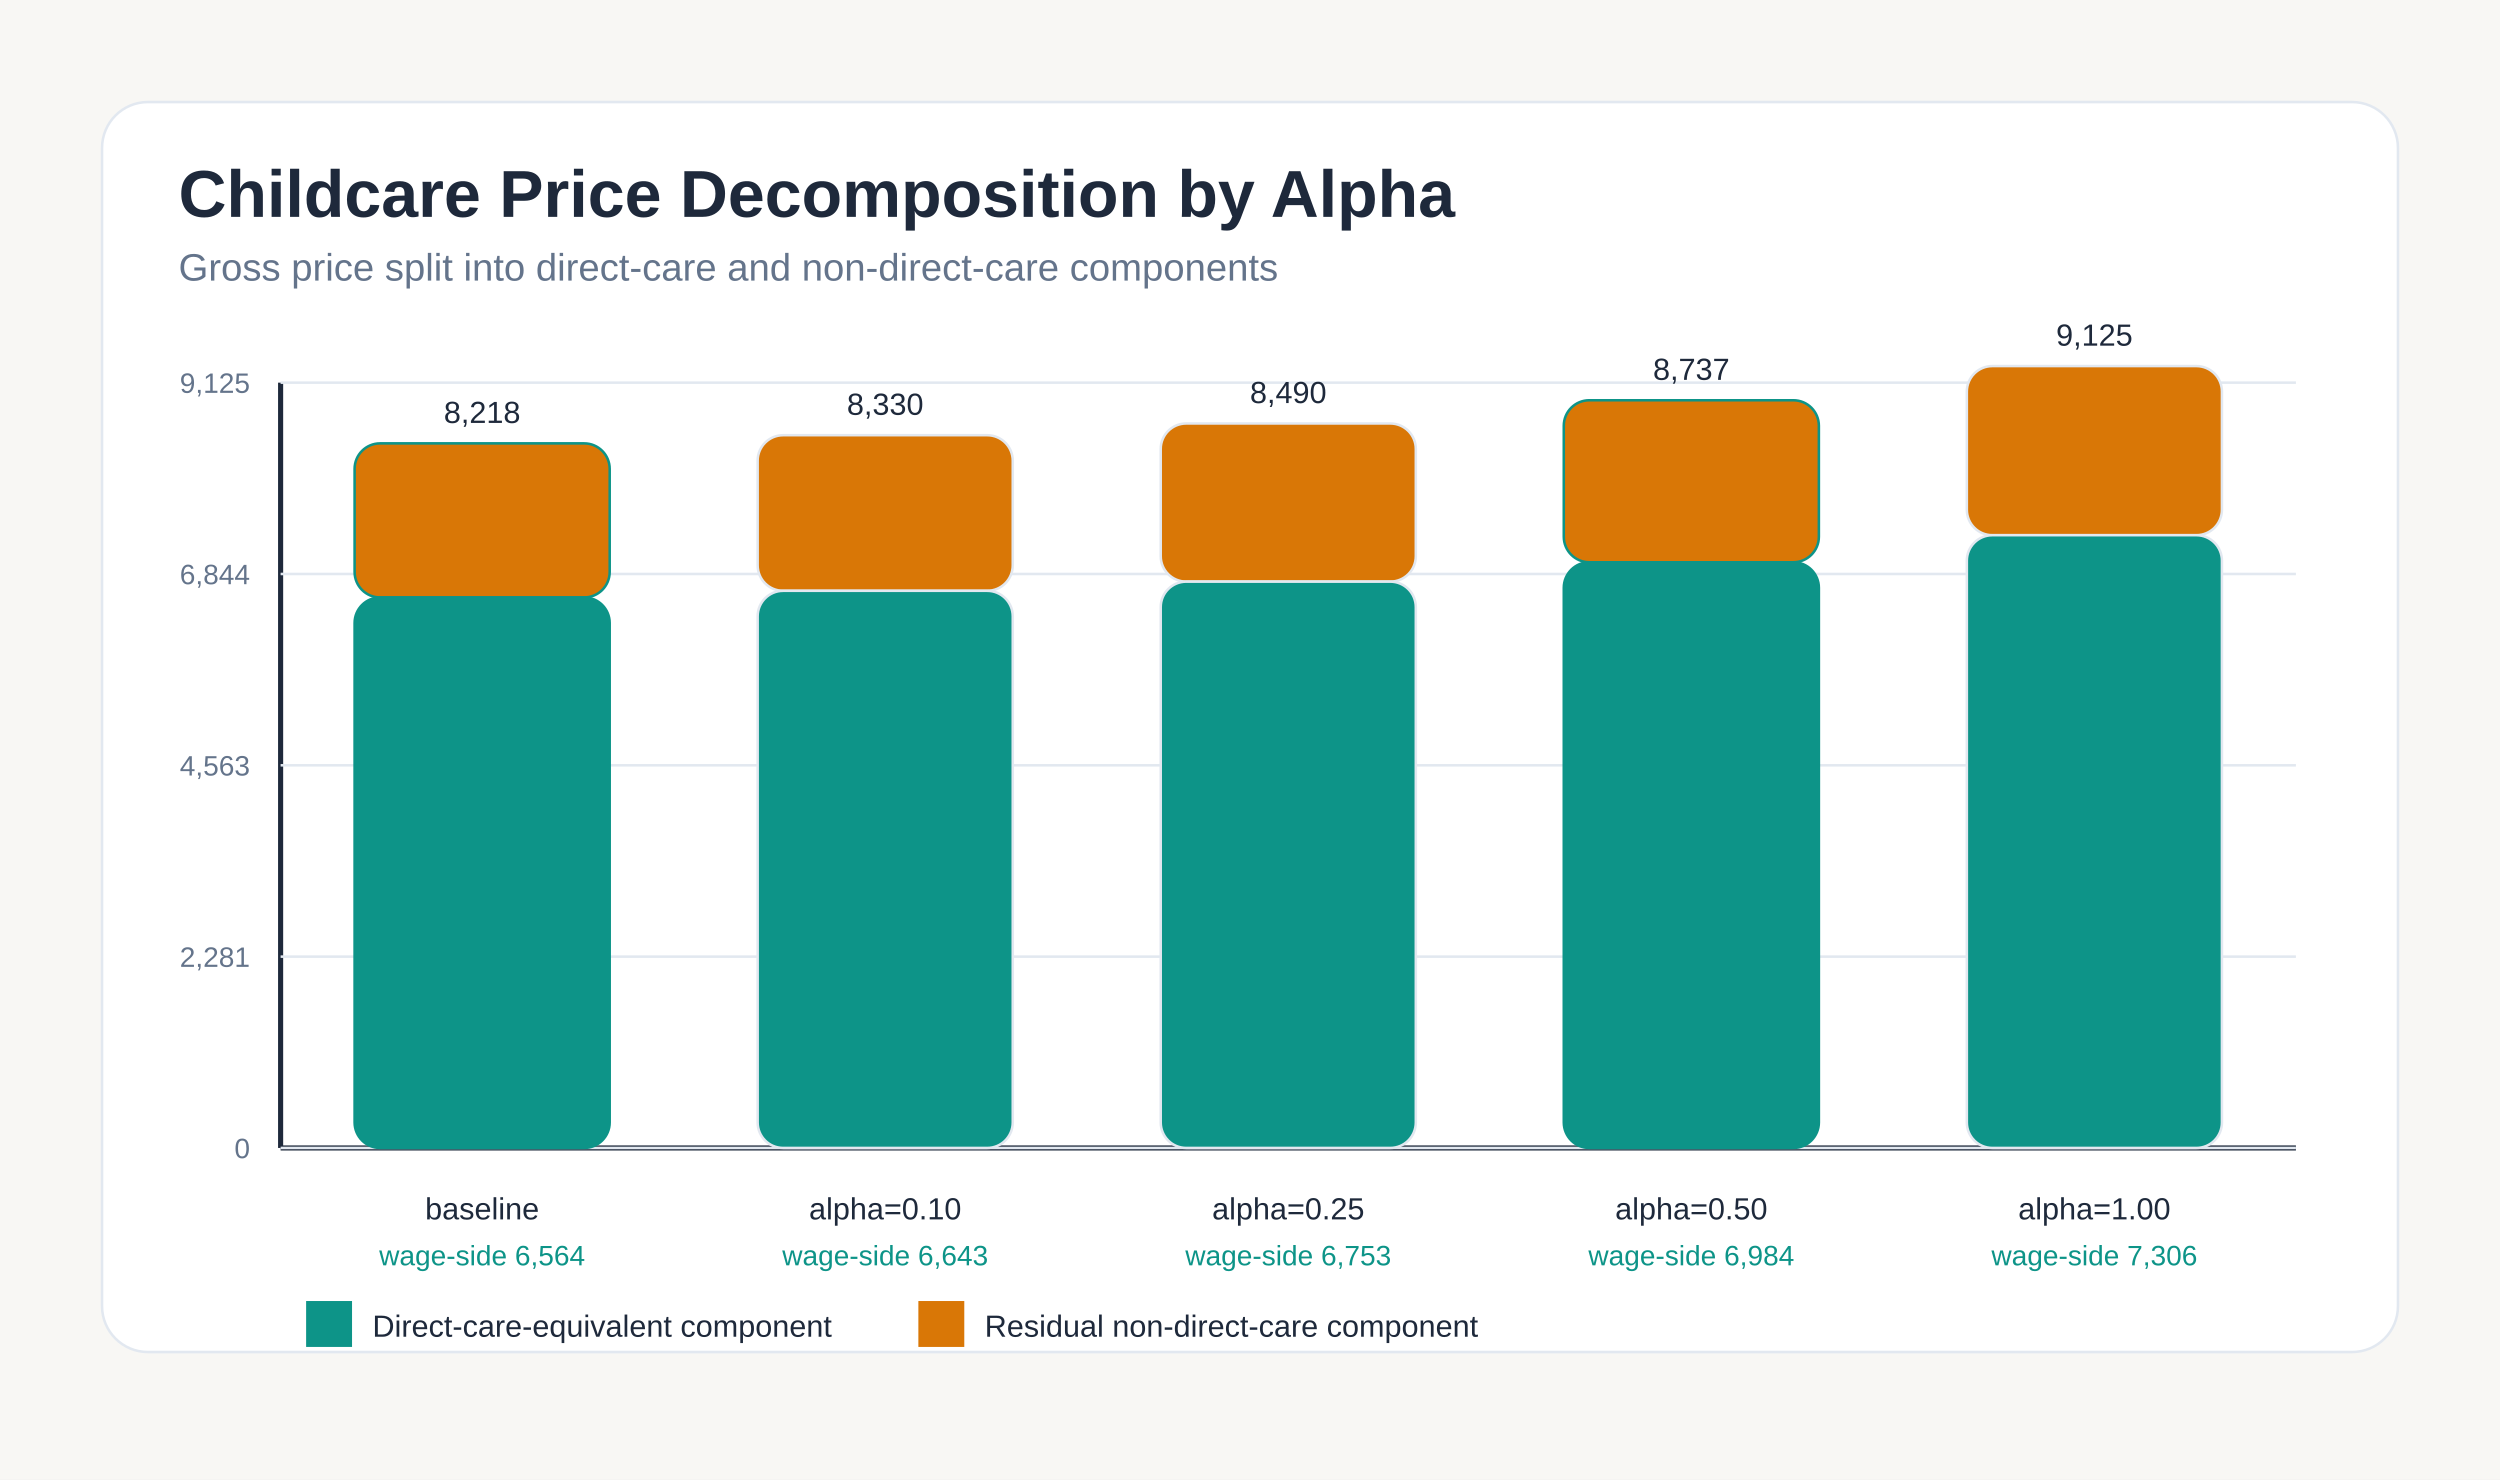
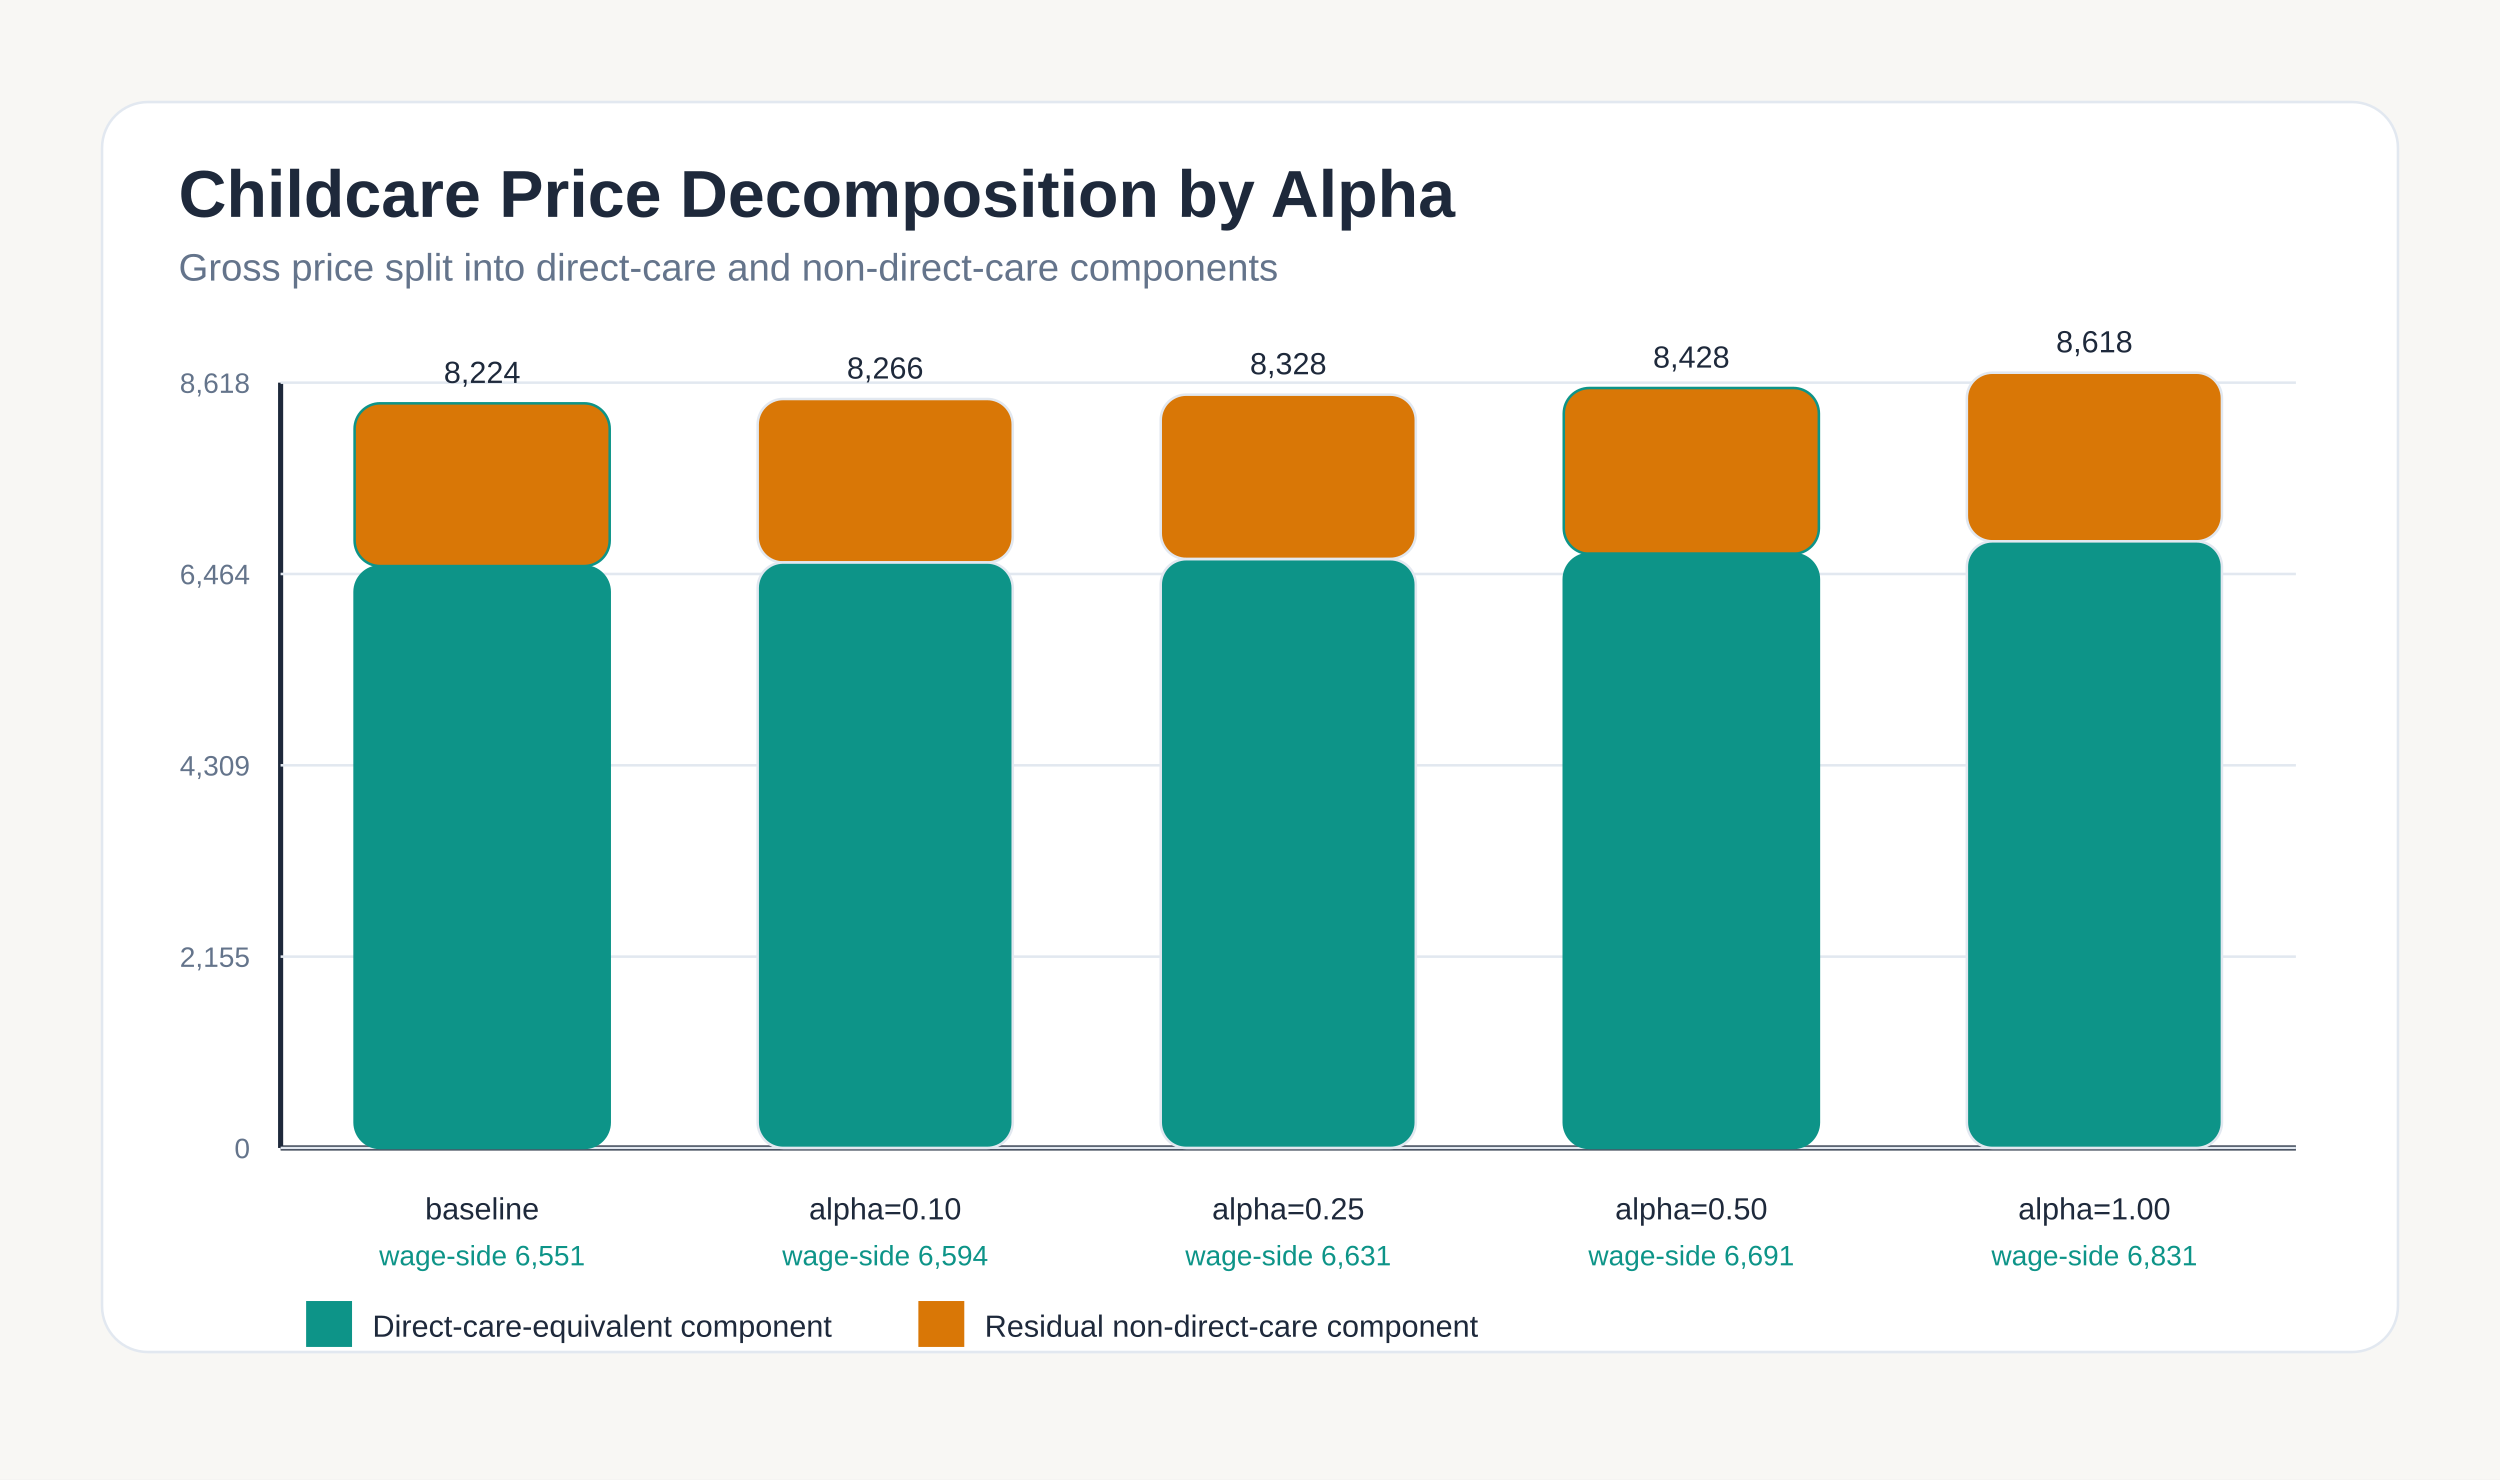
<svg xmlns="http://www.w3.org/2000/svg" width="980" height="580" viewBox="0 0 980 580" role="img">
  <rect x="0.0" y="0.0" width="980.0" height="580.0" fill="#f8f7f4" />
  <rect x="40.0" y="40.0" width="900.0" height="490.0" fill="#ffffff" stroke="#e2e8f0" stroke-width="1" rx="18" ry="18" />
  <text x="70.0" y="85.0" font-family="Arial, sans-serif" font-size="26" font-weight="700" fill="#1e293b" text-anchor="start">Childcare Price Decomposition by Alpha</text>
  <text x="70.0" y="110.0" font-family="Arial, sans-serif" font-size="15" font-weight="400" fill="#64748b" text-anchor="start">Gross price split into direct-care and non-direct-care components</text>
  <line x1="110.0" y1="450.0" x2="900.0" y2="450.0" stroke="#1e293b" stroke-width="2" />
  <line x1="110.0" y1="150.0" x2="110.0" y2="450.0" stroke="#1e293b" stroke-width="2" />
  <line x1="110.0" y1="450.0" x2="900.0" y2="450.0" stroke="#e2e8f0" stroke-width="1" />
  <text x="98.0" y="454.0" font-family="Arial, sans-serif" font-size="11" font-weight="400" fill="#64748b" text-anchor="end">0</text>
  <line x1="110.0" y1="375.0" x2="900.0" y2="375.0" stroke="#e2e8f0" stroke-width="1" />
-   <text x="98.0" y="379.0" font-family="Arial, sans-serif" font-size="11" font-weight="400" fill="#64748b" text-anchor="end">2,281</text>
+   <text x="98.0" y="379.0" font-family="Arial, sans-serif" font-size="11" font-weight="400" fill="#64748b" text-anchor="end">2,155</text>
  <line x1="110.0" y1="300.0" x2="900.0" y2="300.0" stroke="#e2e8f0" stroke-width="1" />
-   <text x="98.0" y="304.0" font-family="Arial, sans-serif" font-size="11" font-weight="400" fill="#64748b" text-anchor="end">4,563</text>
+   <text x="98.0" y="304.0" font-family="Arial, sans-serif" font-size="11" font-weight="400" fill="#64748b" text-anchor="end">4,309</text>
  <line x1="110.0" y1="225.0" x2="900.0" y2="225.0" stroke="#e2e8f0" stroke-width="1" />
-   <text x="98.0" y="229.0" font-family="Arial, sans-serif" font-size="11" font-weight="400" fill="#64748b" text-anchor="end">6,844</text>
+   <text x="98.0" y="229.0" font-family="Arial, sans-serif" font-size="11" font-weight="400" fill="#64748b" text-anchor="end">6,464</text>
  <line x1="110.0" y1="150.0" x2="900.0" y2="150.0" stroke="#e2e8f0" stroke-width="1" />
-   <text x="98.0" y="154.0" font-family="Arial, sans-serif" font-size="11" font-weight="400" fill="#64748b" text-anchor="end">9,125</text>
-   <rect x="139.0" y="173.8" width="100.0" height="60.4" fill="#d97706" stroke="#0d9488" stroke-width="1" rx="10" ry="10" />
-   <rect x="139.0" y="234.2" width="100.0" height="215.8" fill="#0d9488" stroke="#0d9488" stroke-width="1" rx="10" ry="10" />
+   <text x="98.0" y="154.0" font-family="Arial, sans-serif" font-size="11" font-weight="400" fill="#64748b" text-anchor="end">8,618</text>
+   <rect x="139.0" y="158.1" width="100.0" height="63.8" fill="#d97706" stroke="#0d9488" stroke-width="1" rx="10" ry="10" />
+   <rect x="139.0" y="222.0" width="100.0" height="228.0" fill="#0d9488" stroke="#0d9488" stroke-width="1" rx="10" ry="10" />
  <text x="189.0" y="478.0" font-family="Arial, sans-serif" font-size="12" font-weight="400" fill="#1e293b" text-anchor="middle">baseline</text>
-   <text x="189.0" y="165.8" font-family="Arial, sans-serif" font-size="12" font-weight="400" fill="#1e293b" text-anchor="middle">8,218</text>
-   <text x="189.0" y="496.0" font-family="Arial, sans-serif" font-size="11" font-weight="400" fill="#0d9488" text-anchor="middle">wage-side 6,564</text>
-   <rect x="297.0" y="170.6" width="100.0" height="61.0" fill="#d97706" stroke="#e2e8f0" stroke-width="1" rx="10" ry="10" />
-   <rect x="297.0" y="231.6" width="100.0" height="218.4" fill="#0d9488" stroke="#e2e8f0" stroke-width="1" rx="10" ry="10" />
+   <text x="189.0" y="150.1" font-family="Arial, sans-serif" font-size="12" font-weight="400" fill="#1e293b" text-anchor="middle">8,224</text>
+   <text x="189.0" y="496.0" font-family="Arial, sans-serif" font-size="11" font-weight="400" fill="#0d9488" text-anchor="middle">wage-side 6,551</text>
+   <rect x="297.0" y="156.4" width="100.0" height="64.1" fill="#d97706" stroke="#e2e8f0" stroke-width="1" rx="10" ry="10" />
+   <rect x="297.0" y="220.5" width="100.0" height="229.5" fill="#0d9488" stroke="#e2e8f0" stroke-width="1" rx="10" ry="10" />
  <text x="347.0" y="478.0" font-family="Arial, sans-serif" font-size="12" font-weight="400" fill="#1e293b" text-anchor="middle">alpha=0.10</text>
-   <text x="347.0" y="162.6" font-family="Arial, sans-serif" font-size="12" font-weight="400" fill="#1e293b" text-anchor="middle">8,330</text>
-   <text x="347.0" y="496.0" font-family="Arial, sans-serif" font-size="11" font-weight="400" fill="#0d9488" text-anchor="middle">wage-side 6,643</text>
-   <rect x="455.0" y="166.0" width="100.0" height="62.0" fill="#d97706" stroke="#e2e8f0" stroke-width="1" rx="10" ry="10" />
-   <rect x="455.0" y="228.0" width="100.0" height="222.0" fill="#0d9488" stroke="#e2e8f0" stroke-width="1" rx="10" ry="10" />
+   <text x="347.0" y="148.4" font-family="Arial, sans-serif" font-size="12" font-weight="400" fill="#1e293b" text-anchor="middle">8,266</text>
+   <text x="347.0" y="496.0" font-family="Arial, sans-serif" font-size="11" font-weight="400" fill="#0d9488" text-anchor="middle">wage-side 6,594</text>
+   <rect x="455.0" y="154.7" width="100.0" height="64.4" fill="#d97706" stroke="#e2e8f0" stroke-width="1" rx="10" ry="10" />
+   <rect x="455.0" y="219.2" width="100.0" height="230.8" fill="#0d9488" stroke="#e2e8f0" stroke-width="1" rx="10" ry="10" />
  <text x="505.0" y="478.0" font-family="Arial, sans-serif" font-size="12" font-weight="400" fill="#1e293b" text-anchor="middle">alpha=0.25</text>
-   <text x="505.0" y="158.0" font-family="Arial, sans-serif" font-size="12" font-weight="400" fill="#1e293b" text-anchor="middle">8,490</text>
-   <text x="505.0" y="496.0" font-family="Arial, sans-serif" font-size="11" font-weight="400" fill="#0d9488" text-anchor="middle">wage-side 6,753</text>
-   <rect x="613.0" y="156.9" width="100.0" height="63.5" fill="#d97706" stroke="#0d9488" stroke-width="1" rx="10" ry="10" />
-   <rect x="613.0" y="220.4" width="100.0" height="229.6" fill="#0d9488" stroke="#0d9488" stroke-width="1" rx="10" ry="10" />
+   <text x="505.0" y="146.7" font-family="Arial, sans-serif" font-size="12" font-weight="400" fill="#1e293b" text-anchor="middle">8,328</text>
+   <text x="505.0" y="496.0" font-family="Arial, sans-serif" font-size="11" font-weight="400" fill="#0d9488" text-anchor="middle">wage-side 6,631</text>
+   <rect x="613.0" y="152.1" width="100.0" height="65.0" fill="#d97706" stroke="#0d9488" stroke-width="1" rx="10" ry="10" />
+   <rect x="613.0" y="217.1" width="100.0" height="232.9" fill="#0d9488" stroke="#0d9488" stroke-width="1" rx="10" ry="10" />
  <text x="663.0" y="478.0" font-family="Arial, sans-serif" font-size="12" font-weight="400" fill="#1e293b" text-anchor="middle">alpha=0.50</text>
-   <text x="663.0" y="148.9" font-family="Arial, sans-serif" font-size="12" font-weight="400" fill="#1e293b" text-anchor="middle">8,737</text>
-   <text x="663.0" y="496.0" font-family="Arial, sans-serif" font-size="11" font-weight="400" fill="#0d9488" text-anchor="middle">wage-side 6,984</text>
-   <rect x="771.0" y="143.5" width="100.0" height="66.3" fill="#d97706" stroke="#e2e8f0" stroke-width="1" rx="10" ry="10" />
-   <rect x="771.0" y="209.8" width="100.0" height="240.2" fill="#0d9488" stroke="#e2e8f0" stroke-width="1" rx="10" ry="10" />
+   <text x="663.0" y="144.1" font-family="Arial, sans-serif" font-size="12" font-weight="400" fill="#1e293b" text-anchor="middle">8,428</text>
+   <text x="663.0" y="496.0" font-family="Arial, sans-serif" font-size="11" font-weight="400" fill="#0d9488" text-anchor="middle">wage-side 6,691</text>
+   <rect x="771.0" y="146.1" width="100.0" height="66.1" fill="#d97706" stroke="#e2e8f0" stroke-width="1" rx="10" ry="10" />
+   <rect x="771.0" y="212.2" width="100.0" height="237.8" fill="#0d9488" stroke="#e2e8f0" stroke-width="1" rx="10" ry="10" />
  <text x="821.0" y="478.0" font-family="Arial, sans-serif" font-size="12" font-weight="400" fill="#1e293b" text-anchor="middle">alpha=1.00</text>
-   <text x="821.0" y="135.5" font-family="Arial, sans-serif" font-size="12" font-weight="400" fill="#1e293b" text-anchor="middle">9,125</text>
-   <text x="821.0" y="496.0" font-family="Arial, sans-serif" font-size="11" font-weight="400" fill="#0d9488" text-anchor="middle">wage-side 7,306</text>
+   <text x="821.0" y="138.1" font-family="Arial, sans-serif" font-size="12" font-weight="400" fill="#1e293b" text-anchor="middle">8,618</text>
+   <text x="821.0" y="496.0" font-family="Arial, sans-serif" font-size="11" font-weight="400" fill="#0d9488" text-anchor="middle">wage-side 6,831</text>
  <rect x="120.0" y="510.0" width="18.0" height="18.0" fill="#0d9488" />
  <text x="146.0" y="524.0" font-family="Arial, sans-serif" font-size="12" font-weight="400" fill="#1e293b" text-anchor="start">Direct-care-equivalent component</text>
  <rect x="360.0" y="510.0" width="18.0" height="18.0" fill="#d97706" />
  <text x="386.0" y="524.0" font-family="Arial, sans-serif" font-size="12" font-weight="400" fill="#1e293b" text-anchor="start">Residual non-direct-care component</text>
</svg>
